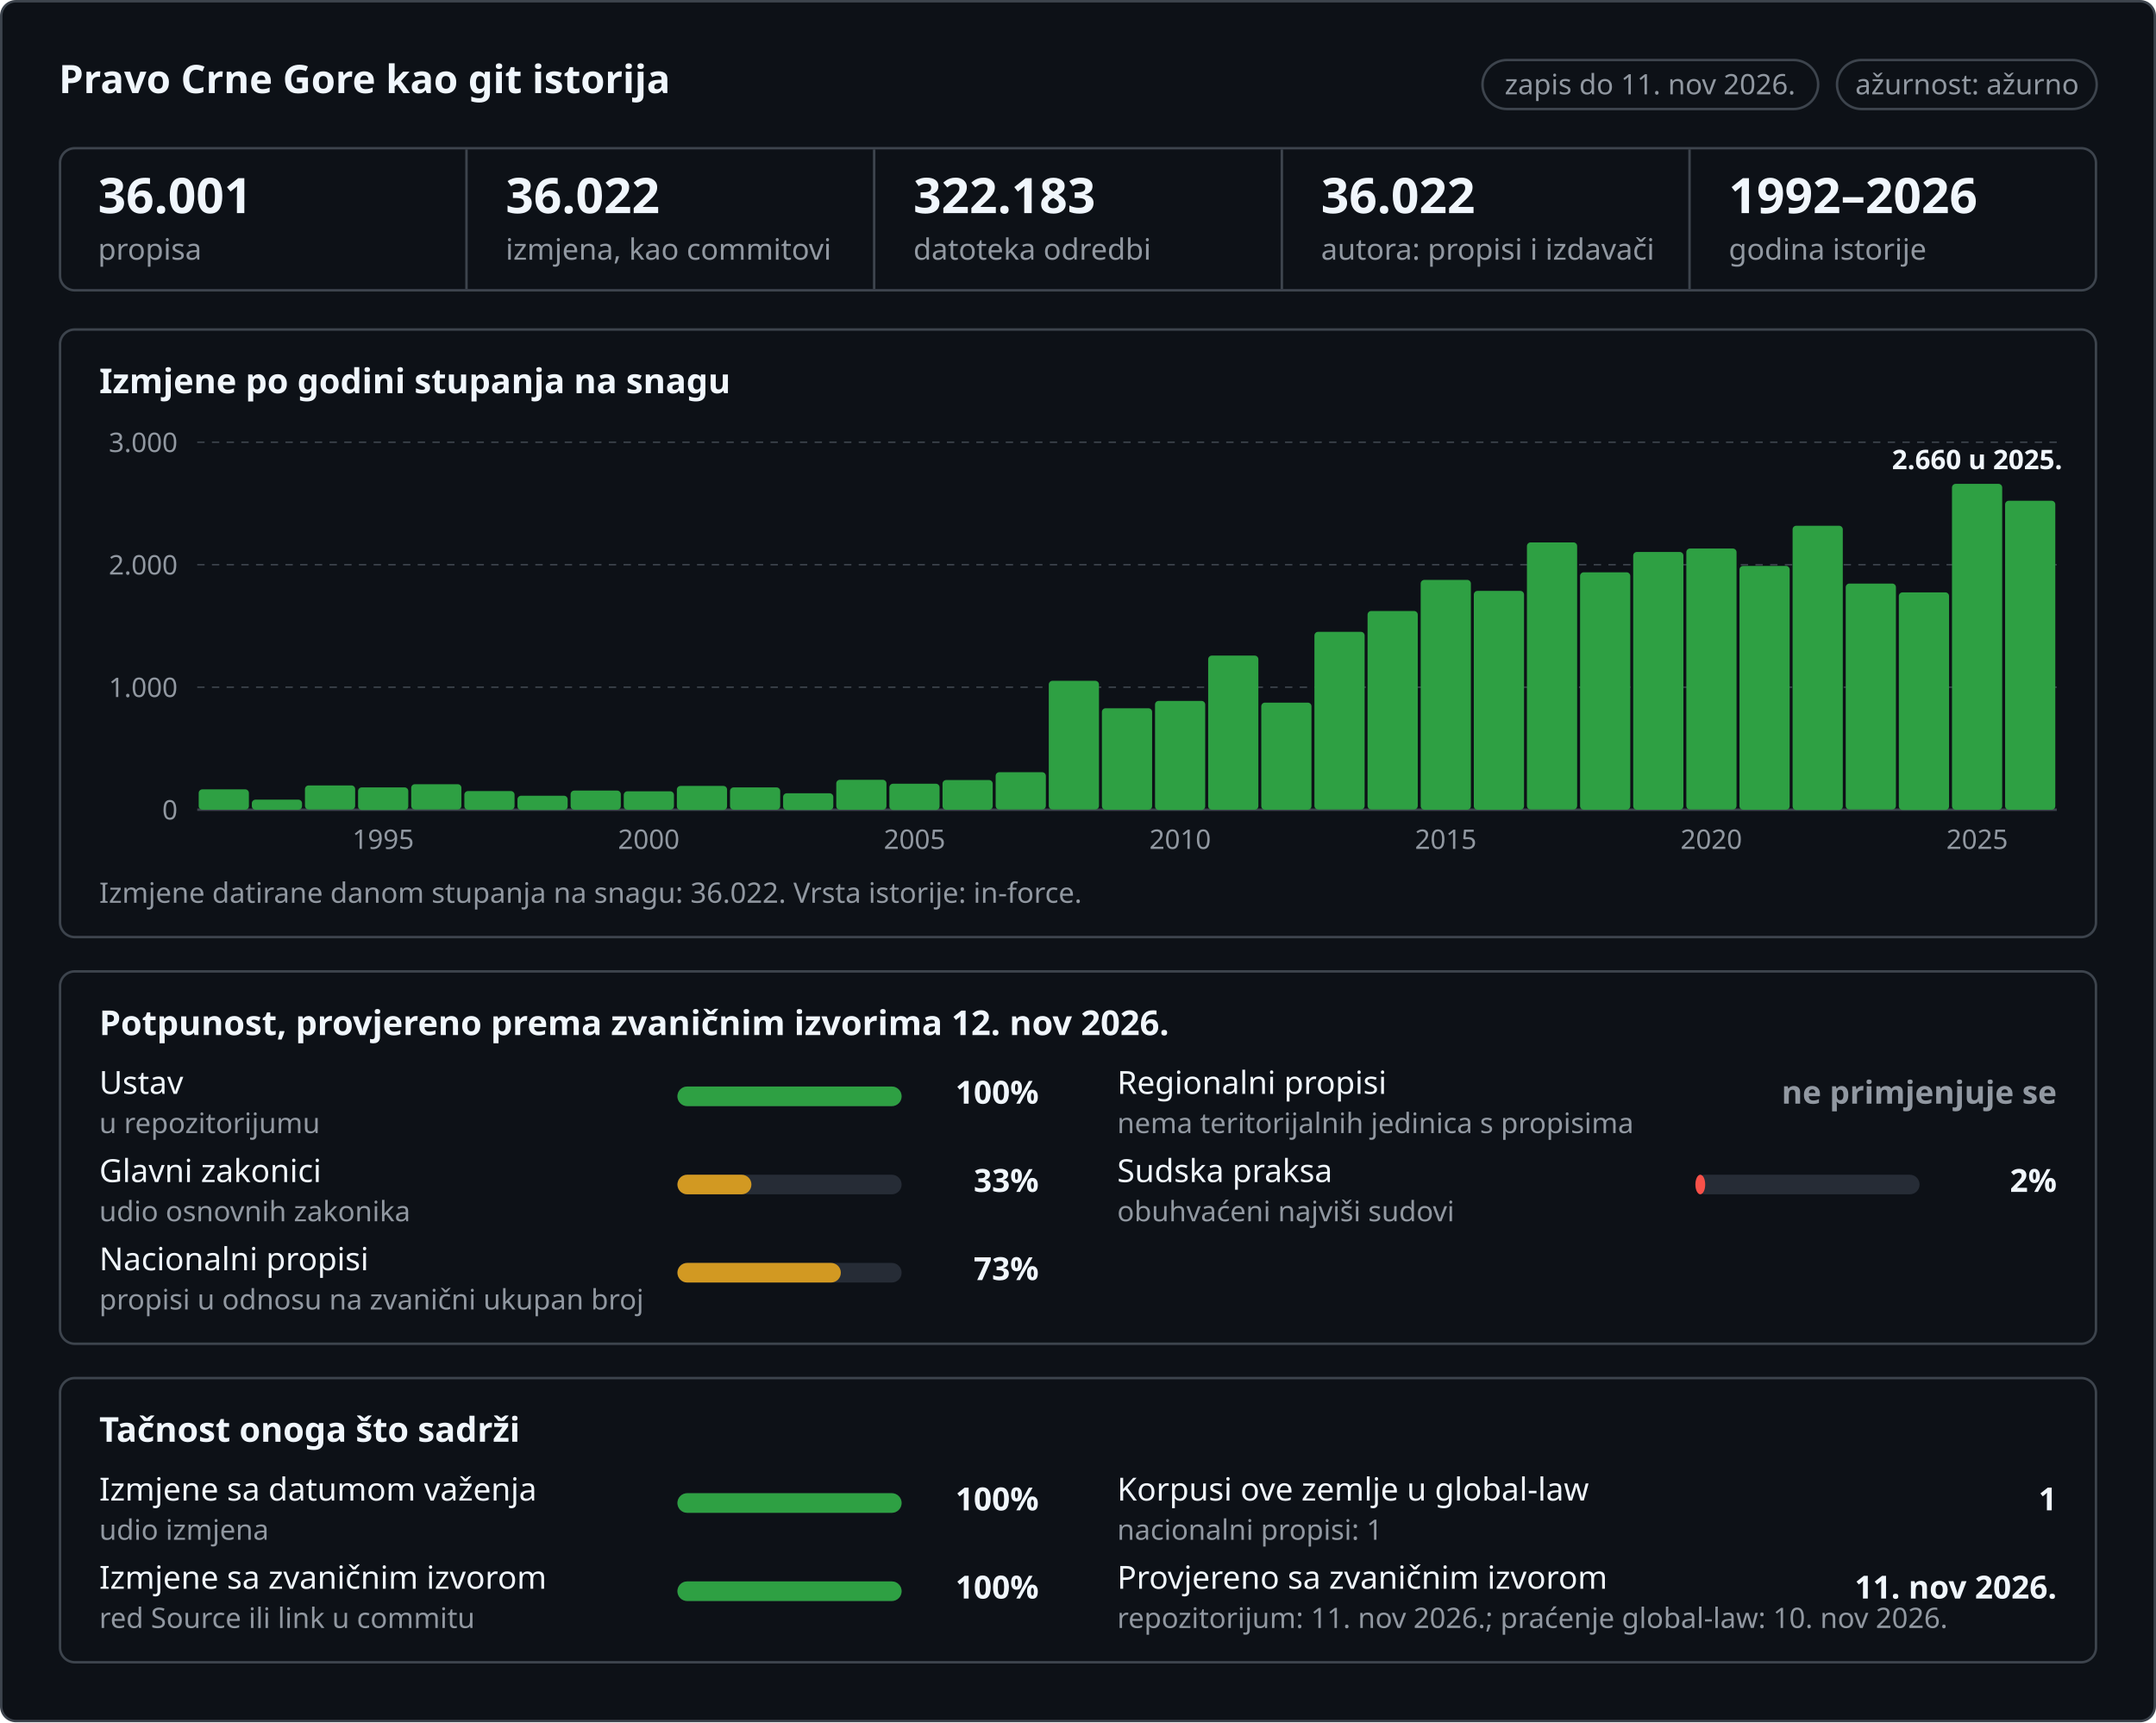
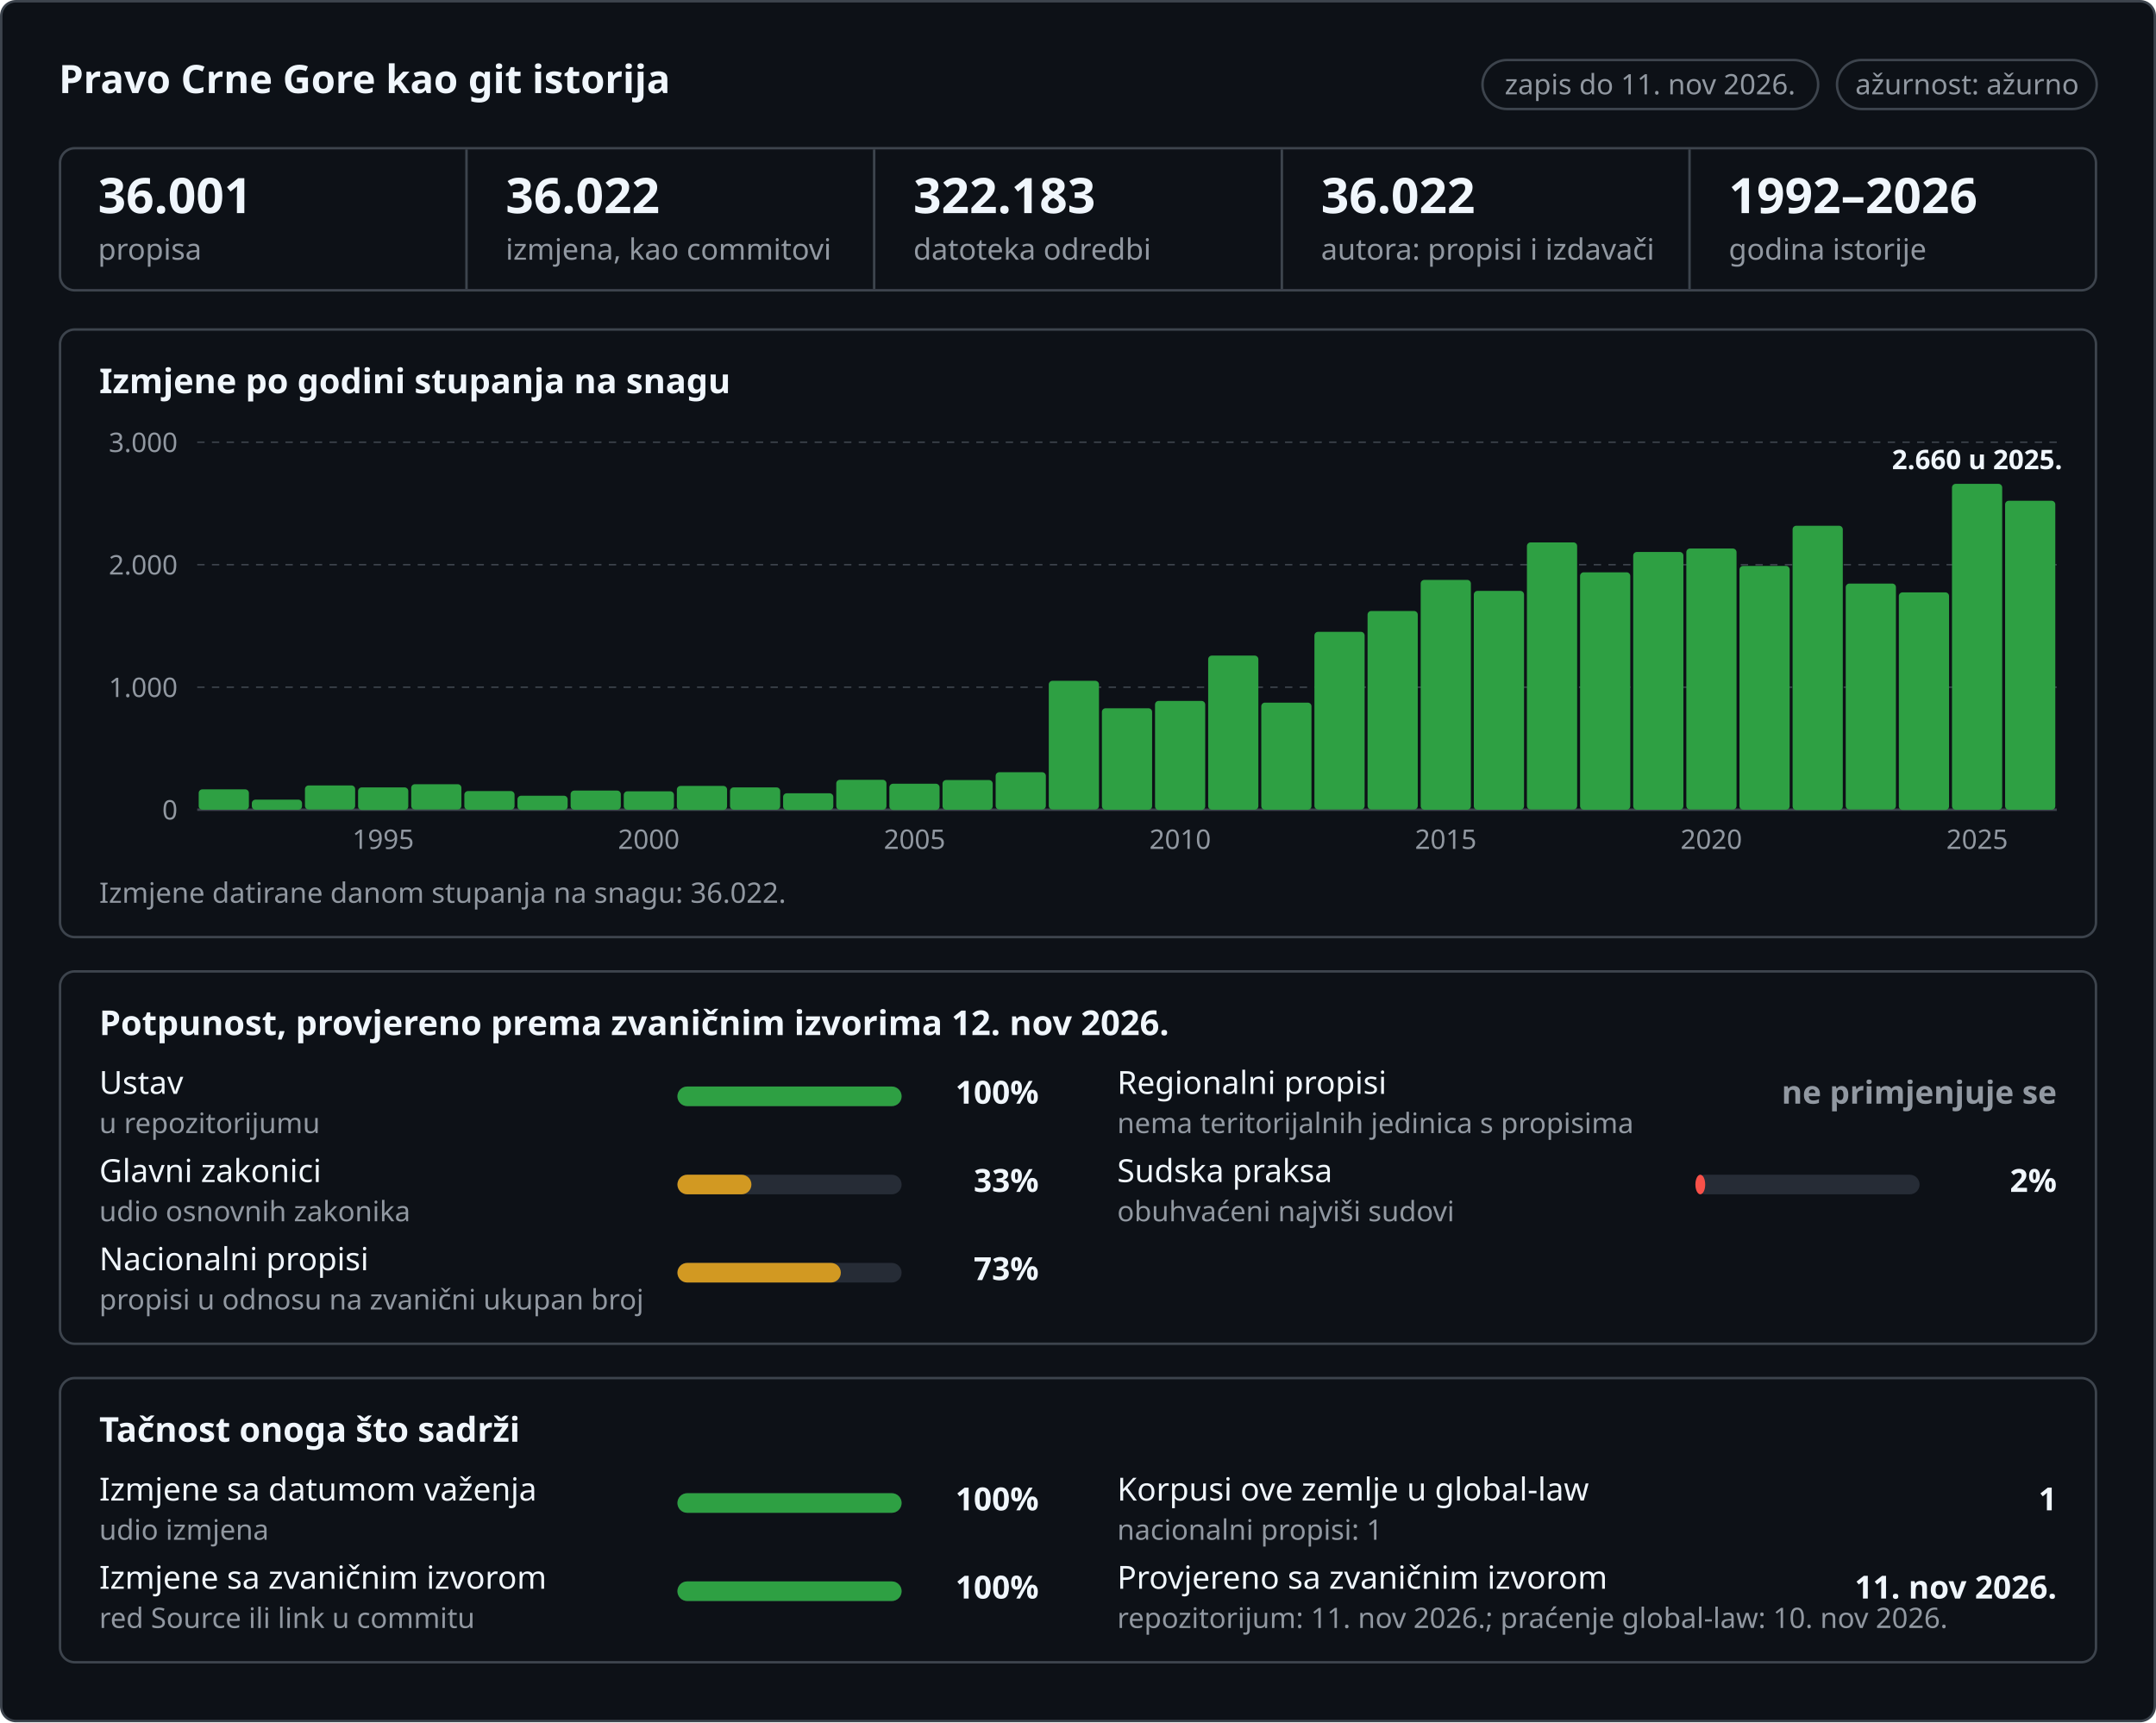
<svg xmlns="http://www.w3.org/2000/svg" width="880" height="703" viewBox="0 0 880 703" font-family="-apple-system,BlinkMacSystemFont,Segoe UI,Noto Sans,Helvetica,Arial,sans-serif">
  <rect x="0.5" y="0.5" width="879" height="702" rx="6" fill="#0d1117" stroke="#3d444d" />
  <text x="24" y="38" font-size="16" font-weight="600" fill="#f0f6fc">Pravo Crne Gore kao git istorija</text>
  <rect x="605.1" y="24.5" width="137" height="20" rx="10" fill="none" stroke="#3d444d" />
  <text x="673.5" y="38.5" font-size="11.5" font-weight="500" text-anchor="middle" fill="#9198a1">zapis do 11. nov 2026.</text>
  <rect x="749.8" y="24.5" width="106" height="20" rx="10" fill="none" stroke="#3d444d" />
  <text x="802.9" y="38.5" font-size="11.5" font-weight="500" text-anchor="middle" fill="#9198a1">ažurnost: ažurno</text>
  <rect x="24.5" y="60.5" width="831" height="58" rx="6" fill="#0d1117" stroke="#3d444d" />
  <text x="40.0" y="87" font-size="20" font-weight="600" fill="#f0f6fc">36.001</text>
  <text x="40.0" y="106" font-size="12" fill="#9198a1">propisa</text>
  <line x1="190.4" y1="61" x2="190.4" y2="118" stroke="#3d444d" />
  <text x="206.4" y="87" font-size="20" font-weight="600" fill="#f0f6fc">36.022</text>
  <text x="206.4" y="106" font-size="12" fill="#9198a1">izmjena, kao commitovi</text>
  <line x1="356.8" y1="61" x2="356.8" y2="118" stroke="#3d444d" />
  <text x="372.8" y="87" font-size="20" font-weight="600" fill="#f0f6fc">322.183</text>
  <text x="372.8" y="106" font-size="12" fill="#9198a1">datoteka odredbi</text>
  <line x1="523.2" y1="61" x2="523.2" y2="118" stroke="#3d444d" />
  <text x="539.2" y="87" font-size="20" font-weight="600" fill="#f0f6fc">36.022</text>
  <text x="539.2" y="106" font-size="12" fill="#9198a1">autora: propisi i izdavači</text>
  <line x1="689.6" y1="61" x2="689.6" y2="118" stroke="#3d444d" />
  <text x="705.6" y="87" font-size="20" font-weight="600" fill="#f0f6fc">1992–2026</text>
  <text x="705.6" y="106" font-size="12" fill="#9198a1">godina istorije</text>
  <rect x="24.5" y="134.5" width="831" height="248" rx="6" fill="#0d1117" stroke="#3d444d" />
  <text x="40.5" y="160.5" font-size="14" font-weight="600" fill="#f0f6fc">Izmjene po godini stupanja na snagu</text>
  <line x1="80.5" y1="330.5" x2="839.5" y2="330.5" stroke="#3d444d" stroke-width="1" />
  <text x="72.5" y="334.5" font-size="11" text-anchor="end" fill="#9198a1">0</text>
  <line x1="80.5" y1="280.5" x2="839.5" y2="280.5" stroke="#3d444d" stroke-width="0.6" stroke-dasharray="3 3" />
  <text x="72.5" y="284.5" font-size="11" text-anchor="end" fill="#9198a1">1.000</text>
  <line x1="80.5" y1="230.5" x2="839.5" y2="230.5" stroke="#3d444d" stroke-width="0.6" stroke-dasharray="3 3" />
  <text x="72.5" y="234.5" font-size="11" text-anchor="end" fill="#9198a1">2.000</text>
  <line x1="80.5" y1="180.5" x2="839.5" y2="180.5" stroke="#3d444d" stroke-width="0.6" stroke-dasharray="3 3" />
  <text x="72.5" y="184.5" font-size="11" text-anchor="end" fill="#9198a1">3.000</text>
  <rect x="81.10" y="322.2" width="20.49" height="8.3" rx="1.5" fill="#2ea043" />
  <rect x="102.79" y="326.4" width="20.49" height="4.1" rx="1.5" fill="#2ea043" />
  <rect x="124.47" y="320.6" width="20.49" height="9.8" rx="1.5" fill="#2ea043" />
  <rect x="146.16" y="321.4" width="20.49" height="9.2" rx="1.5" fill="#2ea043" />
  <text x="156.4" y="346.5" font-size="11" text-anchor="middle" fill="#9198a1">1995</text>
  <rect x="167.84" y="320.1" width="20.49" height="10.3" rx="1.5" fill="#2ea043" />
  <rect x="189.53" y="322.9" width="20.49" height="7.6" rx="1.5" fill="#2ea043" />
  <rect x="211.21" y="324.8" width="20.49" height="5.8" rx="1.5" fill="#2ea043" />
  <rect x="232.90" y="322.7" width="20.49" height="7.8" rx="1.5" fill="#2ea043" />
  <rect x="254.59" y="323.0" width="20.49" height="7.5" rx="1.5" fill="#2ea043" />
  <text x="264.8" y="346.5" font-size="11" text-anchor="middle" fill="#9198a1">2000</text>
  <rect x="276.27" y="320.8" width="20.49" height="9.8" rx="1.5" fill="#2ea043" />
  <rect x="297.96" y="321.4" width="20.49" height="9.1" rx="1.5" fill="#2ea043" />
  <rect x="319.64" y="323.8" width="20.49" height="6.8" rx="1.5" fill="#2ea043" />
  <rect x="341.33" y="318.3" width="20.49" height="12.2" rx="1.5" fill="#2ea043" />
  <rect x="363.01" y="319.9" width="20.49" height="10.7" rx="1.5" fill="#2ea043" />
  <text x="373.3" y="346.5" font-size="11" text-anchor="middle" fill="#9198a1">2005</text>
  <rect x="384.70" y="318.4" width="20.49" height="12.1" rx="1.5" fill="#2ea043" />
  <rect x="406.39" y="315.2" width="20.49" height="15.2" rx="1.5" fill="#2ea043" />
  <rect x="428.07" y="277.9" width="20.49" height="52.5" rx="1.5" fill="#2ea043" />
  <rect x="449.76" y="289.1" width="20.49" height="41.4" rx="1.5" fill="#2ea043" />
  <rect x="471.44" y="286.1" width="20.49" height="44.5" rx="1.5" fill="#2ea043" />
  <text x="481.7" y="346.5" font-size="11" text-anchor="middle" fill="#9198a1">2010</text>
  <rect x="493.13" y="267.6" width="20.49" height="62.9" rx="1.5" fill="#2ea043" />
  <rect x="514.81" y="286.8" width="20.49" height="43.7" rx="1.5" fill="#2ea043" />
  <rect x="536.50" y="257.9" width="20.49" height="72.5" rx="1.5" fill="#2ea043" />
  <rect x="558.19" y="249.4" width="20.49" height="81.0" rx="1.5" fill="#2ea043" />
  <rect x="579.87" y="236.7" width="20.49" height="93.8" rx="1.5" fill="#2ea043" />
  <text x="590.1" y="346.5" font-size="11" text-anchor="middle" fill="#9198a1">2015</text>
  <rect x="601.56" y="241.2" width="20.49" height="89.3" rx="1.5" fill="#2ea043" />
  <rect x="623.24" y="221.4" width="20.49" height="109.0" rx="1.5" fill="#2ea043" />
  <rect x="644.93" y="233.6" width="20.49" height="96.9" rx="1.5" fill="#2ea043" />
  <rect x="666.61" y="225.3" width="20.49" height="105.2" rx="1.5" fill="#2ea043" />
  <rect x="688.30" y="223.9" width="20.49" height="106.5" rx="1.5" fill="#2ea043" />
  <text x="698.5" y="346.5" font-size="11" text-anchor="middle" fill="#9198a1">2020</text>
  <rect x="709.99" y="231.0" width="20.49" height="99.5" rx="1.5" fill="#2ea043" />
  <rect x="731.67" y="214.6" width="20.49" height="116.0" rx="1.5" fill="#2ea043" />
  <rect x="753.36" y="238.2" width="20.49" height="92.2" rx="1.5" fill="#2ea043" />
  <rect x="775.04" y="241.8" width="20.49" height="88.8" rx="1.5" fill="#2ea043" />
  <rect x="796.73" y="197.5" width="20.49" height="133.0" rx="1.5" fill="#2ea043" />
  <text x="807.0" y="346.5" font-size="11" text-anchor="middle" fill="#9198a1">2025</text>
  <text x="807.0" y="191.5" font-size="11" font-weight="600" text-anchor="middle" fill="#f0f6fc">2.660 u 2025.</text>
  <rect x="818.41" y="204.4" width="20.49" height="126.1" rx="1.5" fill="#2ea043" />
-   <text x="40.5" y="368.5" font-size="11.5" fill="#9198a1">Izmjene datirane danom stupanja na snagu: 36.022. Vrsta istorije: in-force.</text>
+   <text x="40.5" y="368.5" font-size="11.5" fill="#9198a1">Izmjene datirane danom stupanja na snagu: 36.022.</text>
  <rect x="24.5" y="396.5" width="831" height="152" rx="6" fill="#0d1117" stroke="#3d444d" />
  <text x="40.5" y="422.5" font-size="14" font-weight="600" fill="#f0f6fc">Potpunost, provjereno prema zvaničnim izvorima 12. nov 2026.</text>
  <text x="40.5" y="446.5" font-size="13" fill="#f0f6fc">Ustav</text>
  <text x="40.5" y="462.5" font-size="11.5" fill="#9198a1">u repozitorijumu</text>
  <g>
    <rect x="276.5" y="443.5" width="91.5" height="8" rx="4" fill="#262c36" />
    <rect x="276.5" y="443.5" width="91.5" height="8" rx="4" fill="#2ea043" />
  </g>
  <text x="424.0" y="450.5" font-size="13" font-weight="600" text-anchor="end" fill="#f0f6fc">100%</text>
  <text x="40.5" y="482.5" font-size="13" fill="#f0f6fc">Glavni zakonici</text>
  <text x="40.5" y="498.5" font-size="11.5" fill="#9198a1">udio osnovnih zakonika</text>
  <g>
    <rect x="276.5" y="479.5" width="91.5" height="8" rx="4" fill="#262c36" />
    <rect x="276.5" y="479.5" width="30.2" height="8" rx="4" fill="#d29922" />
  </g>
  <text x="424.0" y="486.5" font-size="13" font-weight="600" text-anchor="end" fill="#f0f6fc">33%</text>
  <text x="40.5" y="518.5" font-size="13" fill="#f0f6fc">Nacionalni propisi</text>
  <text x="40.5" y="534.5" font-size="11.5" fill="#9198a1">propisi u odnosu na zvanični ukupan broj</text>
  <g>
    <rect x="276.5" y="515.5" width="91.5" height="8" rx="4" fill="#262c36" />
    <rect x="276.5" y="515.5" width="66.7" height="8" rx="4" fill="#d29922" />
  </g>
  <text x="424.0" y="522.5" font-size="13" font-weight="600" text-anchor="end" fill="#f0f6fc">73%</text>
  <text x="456.0" y="446.5" font-size="13" fill="#f0f6fc">Regionalni propisi</text>
  <text x="456.0" y="462.5" font-size="11.5" fill="#9198a1">nema teritorijalnih jedinica s propisima</text>
  <text x="839.5" y="450.5" font-size="13" font-weight="600" text-anchor="end" fill="#9198a1">ne primjenjuje se</text>
  <text x="456.0" y="482.5" font-size="13" fill="#f0f6fc">Sudska praksa</text>
  <text x="456.0" y="498.5" font-size="11.5" fill="#9198a1">obuhvaćeni najviši sudovi</text>
  <g>
    <rect x="692.0" y="479.5" width="91.5" height="8" rx="4" fill="#262c36" />
    <rect x="692.0" y="479.5" width="4.0" height="8" rx="4" fill="#f85149" />
  </g>
  <text x="839.5" y="486.5" font-size="13" font-weight="600" text-anchor="end" fill="#f0f6fc">2%</text>
  <rect x="24.5" y="562.5" width="831" height="116" rx="6" fill="#0d1117" stroke="#3d444d" />
  <text x="40.5" y="588.5" font-size="14" font-weight="600" fill="#f0f6fc">Tačnost onoga što sadrži</text>
  <text x="40.5" y="612.5" font-size="13" fill="#f0f6fc">Izmjene sa datumom važenja</text>
  <text x="40.5" y="628.5" font-size="11.5" fill="#9198a1">udio izmjena</text>
  <g>
    <rect x="276.5" y="609.5" width="91.5" height="8" rx="4" fill="#262c36" />
    <rect x="276.5" y="609.5" width="91.5" height="8" rx="4" fill="#2ea043" />
  </g>
  <text x="424.0" y="616.5" font-size="13" font-weight="600" text-anchor="end" fill="#f0f6fc">100%</text>
  <text x="40.5" y="648.5" font-size="13" fill="#f0f6fc">Izmjene sa zvaničnim izvorom</text>
  <text x="40.5" y="664.5" font-size="11.5" fill="#9198a1">red Source ili link u commitu</text>
  <g>
    <rect x="276.5" y="645.5" width="91.5" height="8" rx="4" fill="#262c36" />
    <rect x="276.5" y="645.5" width="91.5" height="8" rx="4" fill="#2ea043" />
  </g>
  <text x="424.0" y="652.5" font-size="13" font-weight="600" text-anchor="end" fill="#f0f6fc">100%</text>
  <text x="456.0" y="612.5" font-size="13" fill="#f0f6fc">Korpusi ove zemlje u global-law</text>
  <text x="456.0" y="628.5" font-size="11.5" fill="#9198a1">nacionalni propisi: 1</text>
  <text x="839.5" y="616.5" font-size="13" font-weight="600" text-anchor="end" fill="#f0f6fc">1</text>
  <text x="456.0" y="648.5" font-size="13" fill="#f0f6fc">Provjereno sa zvaničnim izvorom</text>
  <text x="456.0" y="664.5" font-size="11.5" fill="#9198a1">repozitorijum: 11. nov 2026.; praćenje global-law: 10. nov 2026.</text>
  <text x="839.5" y="652.5" font-size="13" font-weight="600" text-anchor="end" fill="#f0f6fc">11. nov 2026.</text>
</svg>
